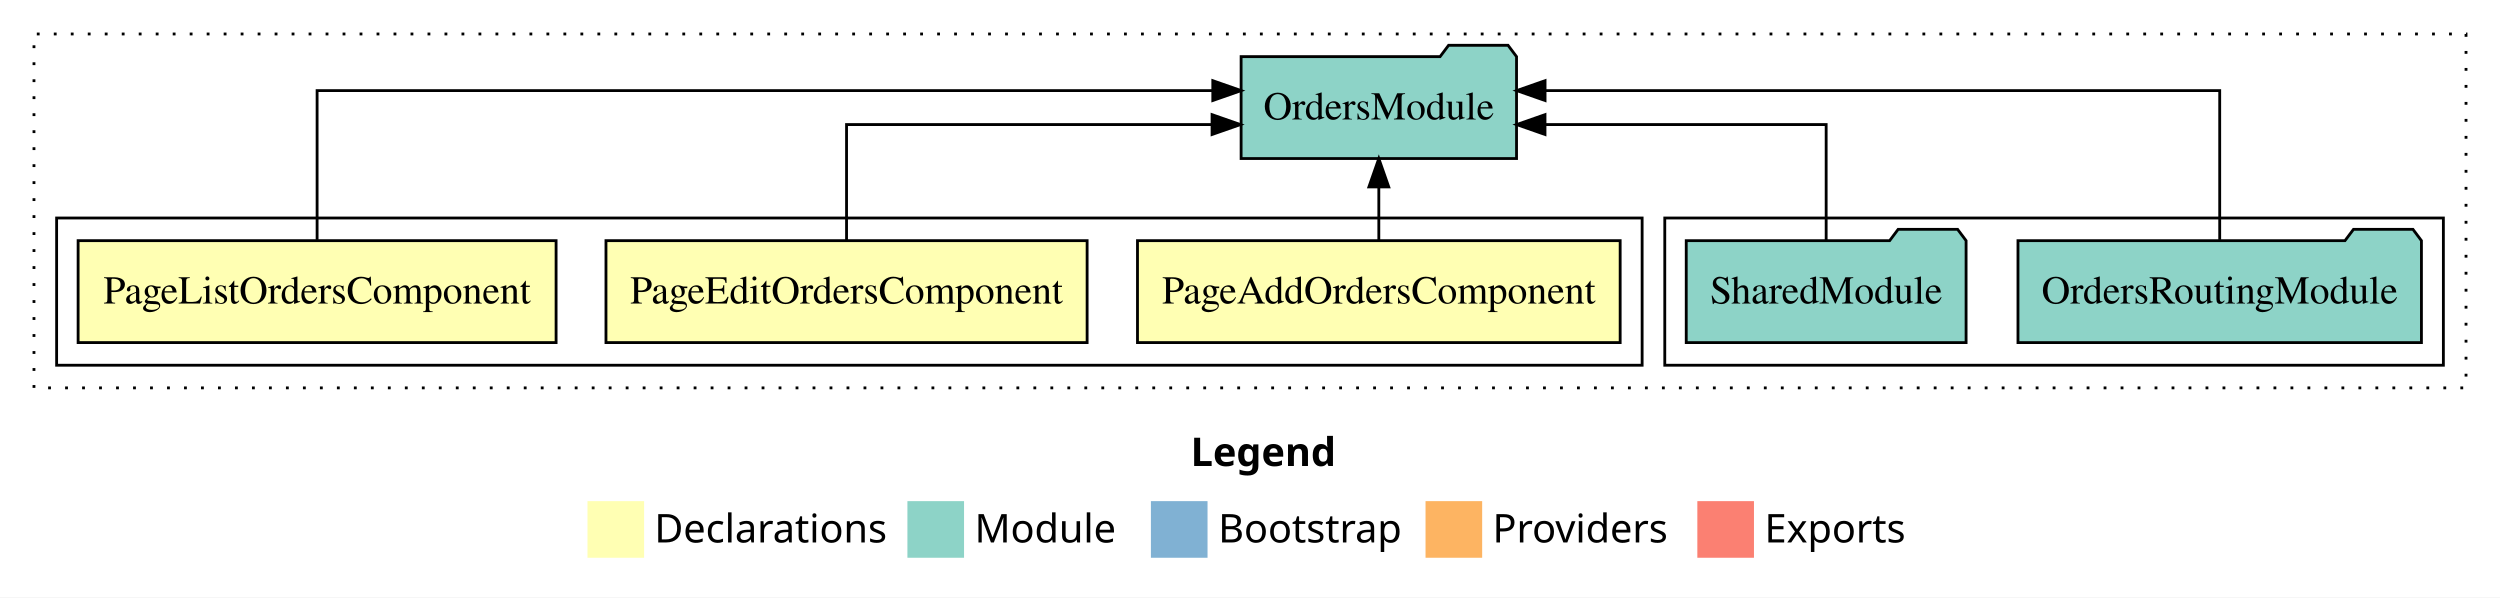
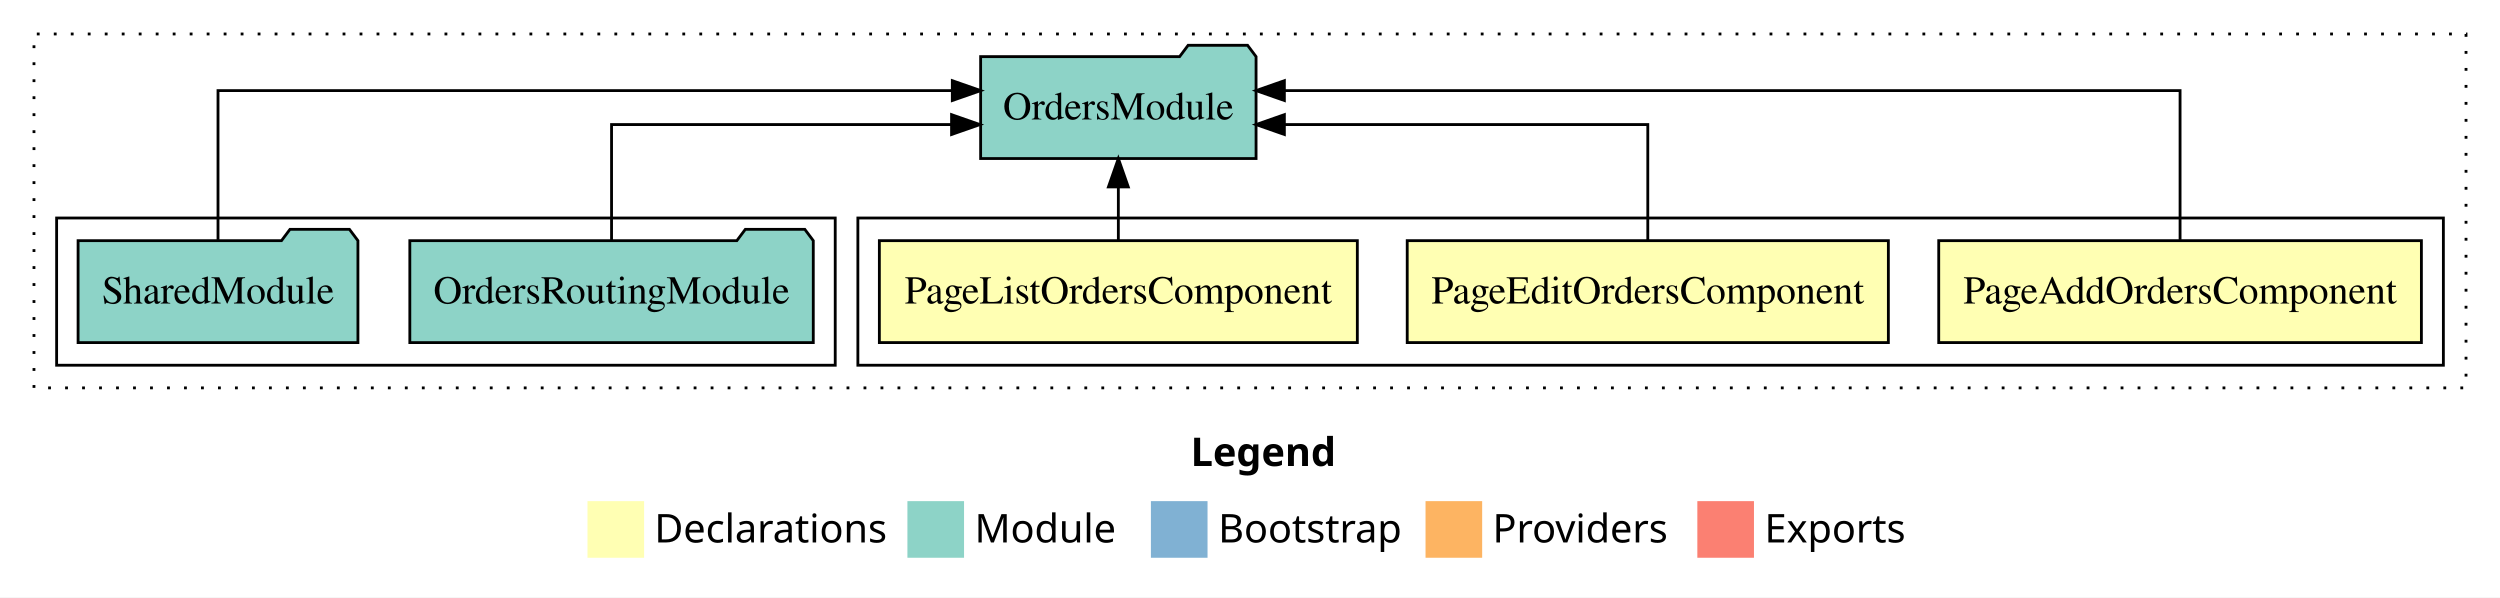
<svg xmlns="http://www.w3.org/2000/svg" width="883pt" height="211pt" viewBox="0.00 0.00 883.00 211.00">
  <g id="graph0" class="graph" transform="scale(1 1) rotate(0) translate(4 207)">
    <polygon fill="white" stroke="transparent" points="-4,4 -4,-207 879,-207 879,4 -4,4" />
    <text text-anchor="start" x="416.51" y="-42.4" font-family="sans-serif" font-weight="bold" font-size="14.00">Legend</text>
    <polygon fill="#ffffb3" stroke="transparent" points="203.5,-10 203.5,-30 223.5,-30 223.5,-10 203.5,-10" />
    <text text-anchor="start" x="227.13" y="-15.4" font-family="sans-serif" font-size="14.00">  Declarations</text>
    <polygon fill="#8dd3c7" stroke="transparent" points="316.5,-10 316.5,-30 336.5,-30 336.5,-10 316.5,-10" />
    <text text-anchor="start" x="340.23" y="-15.4" font-family="sans-serif" font-size="14.00">  Module</text>
    <polygon fill="#80b1d3" stroke="transparent" points="402.5,-10 402.5,-30 422.5,-30 422.5,-10 402.5,-10" />
    <text text-anchor="start" x="426.28" y="-15.4" font-family="sans-serif" font-size="14.00">  Bootstrap</text>
    <polygon fill="#fdb462" stroke="transparent" points="499.5,-10 499.5,-30 519.5,-30 519.5,-10 499.5,-10" />
    <text text-anchor="start" x="523.17" y="-15.4" font-family="sans-serif" font-size="14.00">  Providers</text>
    <polygon fill="#fb8072" stroke="transparent" points="595.5,-10 595.5,-30 615.5,-30 615.5,-10 595.5,-10" />
    <text text-anchor="start" x="619.23" y="-15.4" font-family="sans-serif" font-size="14.00">  Exports</text>
    <g id="clust1" class="cluster">
      <polygon fill="none" stroke="black" stroke-dasharray="1,5" points="8,-70 8,-195 867,-195 867,-70 8,-70" />
    </g>
+     <g id="clust2" class="cluster">
+       <polygon fill="none" stroke="black" points="299,-78 299,-130 859,-130 859,-78 299,-78" />
+     </g>
    <g id="clust6" class="cluster">
-       <polygon fill="none" stroke="black" points="584,-78 584,-130 859,-130 859,-78 584,-78" />
-     </g>
-     <g id="clust2" class="cluster">
-       <polygon fill="none" stroke="black" points="16,-78 16,-130 576,-130 576,-78 16,-78" />
+       <polygon fill="none" stroke="black" points="16,-78 16,-130 291,-130 291,-78 16,-78" />
    </g>
    <g id="node1" class="node">
-       <polygon fill="#ffffb3" stroke="black" points="568.24,-122 397.76,-122 397.76,-86 568.24,-86 568.24,-122" />
-       <text text-anchor="middle" x="483" y="-99.8" font-family="Times,serif" font-size="14.00">PageAddOrdersComponent</text>
+       <polygon fill="#ffffb3" stroke="black" points="851.24,-122 680.76,-122 680.76,-86 851.24,-86 851.24,-122" />
+       <text text-anchor="middle" x="766" y="-99.8" font-family="Times,serif" font-size="14.00">PageAddOrdersComponent</text>
    </g>
    <g id="node4" class="node">
-       <polygon fill="#8dd3c7" stroke="black" points="531.64,-187 528.64,-191 507.64,-191 504.64,-187 434.36,-187 434.36,-151 531.64,-151 531.64,-187" />
-       <text text-anchor="middle" x="483" y="-164.8" font-family="Times,serif" font-size="14.00">OrdersModule</text>
+       <polygon fill="#8dd3c7" stroke="black" points="439.64,-187 436.64,-191 415.64,-191 412.64,-187 342.36,-187 342.36,-151 439.64,-151 439.64,-187" />
+       <text text-anchor="middle" x="391" y="-164.8" font-family="Times,serif" font-size="14.00">OrdersModule</text>
    </g>
    <g id="edge1" class="edge">
-       <path fill="none" stroke="black" d="M483,-122.11C483,-122.11 483,-140.99 483,-140.99" />
-       <polygon fill="black" stroke="black" points="479.5,-140.99 483,-150.99 486.5,-140.99 479.5,-140.99" />
+       <path fill="none" stroke="black" d="M766,-122.28C766,-143.32 766,-175 766,-175 766,-175 449.64,-175 449.64,-175" />
+       <polygon fill="black" stroke="black" points="449.64,-171.5 439.64,-175 449.64,-178.5 449.64,-171.5" />
    </g>
    <g id="node2" class="node">
-       <polygon fill="#ffffb3" stroke="black" points="379.97,-122 210.03,-122 210.03,-86 379.97,-86 379.97,-122" />
-       <text text-anchor="middle" x="295" y="-99.8" font-family="Times,serif" font-size="14.00">PageEditOrdersComponent</text>
+       <polygon fill="#ffffb3" stroke="black" points="662.97,-122 493.03,-122 493.03,-86 662.97,-86 662.97,-122" />
+       <text text-anchor="middle" x="578" y="-99.8" font-family="Times,serif" font-size="14.00">PageEditOrdersComponent</text>
    </g>
    <g id="edge2" class="edge">
-       <path fill="none" stroke="black" d="M295,-122.02C295,-139.37 295,-163 295,-163 295,-163 424.1,-163 424.1,-163" />
-       <polygon fill="black" stroke="black" points="424.1,-166.5 434.1,-163 424.1,-159.5 424.1,-166.5" />
+       <path fill="none" stroke="black" d="M578,-122.02C578,-139.37 578,-163 578,-163 578,-163 449.64,-163 449.64,-163" />
+       <polygon fill="black" stroke="black" points="449.64,-159.5 439.64,-163 449.64,-166.5 449.64,-159.5" />
    </g>
    <g id="node3" class="node">
-       <polygon fill="#ffffb3" stroke="black" points="192.41,-122 23.59,-122 23.59,-86 192.41,-86 192.41,-122" />
-       <text text-anchor="middle" x="108" y="-99.8" font-family="Times,serif" font-size="14.00">PageListOrdersComponent</text>
+       <polygon fill="#ffffb3" stroke="black" points="475.41,-122 306.59,-122 306.59,-86 475.41,-86 475.41,-122" />
+       <text text-anchor="middle" x="391" y="-99.8" font-family="Times,serif" font-size="14.00">PageListOrdersComponent</text>
    </g>
    <g id="edge3" class="edge">
-       <path fill="none" stroke="black" d="M108,-122.28C108,-143.32 108,-175 108,-175 108,-175 424.36,-175 424.36,-175" />
-       <polygon fill="black" stroke="black" points="424.36,-178.5 434.36,-175 424.36,-171.5 424.36,-178.5" />
+       <path fill="none" stroke="black" d="M391,-122.11C391,-122.11 391,-140.99 391,-140.99" />
+       <polygon fill="black" stroke="black" points="387.5,-140.99 391,-150.99 394.5,-140.99 387.5,-140.99" />
    </g>
    <g id="node5" class="node">
-       <polygon fill="#8dd3c7" stroke="black" points="851.25,-122 848.25,-126 827.25,-126 824.25,-122 708.75,-122 708.75,-86 851.25,-86 851.25,-122" />
-       <text text-anchor="middle" x="780" y="-99.8" font-family="Times,serif" font-size="14.00">OrdersRoutingModule</text>
+       <polygon fill="#8dd3c7" stroke="black" points="283.25,-122 280.25,-126 259.25,-126 256.25,-122 140.75,-122 140.75,-86 283.25,-86 283.25,-122" />
+       <text text-anchor="middle" x="212" y="-99.8" font-family="Times,serif" font-size="14.00">OrdersRoutingModule</text>
    </g>
    <g id="edge4" class="edge">
-       <path fill="none" stroke="black" d="M780,-122.28C780,-143.32 780,-175 780,-175 780,-175 541.71,-175 541.71,-175" />
-       <polygon fill="black" stroke="black" points="541.71,-171.5 531.71,-175 541.71,-178.5 541.71,-171.5" />
+       <path fill="none" stroke="black" d="M212,-122.02C212,-139.37 212,-163 212,-163 212,-163 332.09,-163 332.09,-163" />
+       <polygon fill="black" stroke="black" points="332.09,-166.5 342.09,-163 332.09,-159.5 332.09,-166.5" />
    </g>
    <g id="node6" class="node">
-       <polygon fill="#8dd3c7" stroke="black" points="690.42,-122 687.42,-126 666.42,-126 663.42,-122 591.58,-122 591.58,-86 690.42,-86 690.42,-122" />
-       <text text-anchor="middle" x="641" y="-99.8" font-family="Times,serif" font-size="14.00">SharedModule</text>
+       <polygon fill="#8dd3c7" stroke="black" points="122.42,-122 119.42,-126 98.42,-126 95.42,-122 23.58,-122 23.58,-86 122.42,-86 122.42,-122" />
+       <text text-anchor="middle" x="73" y="-99.8" font-family="Times,serif" font-size="14.00">SharedModule</text>
    </g>
    <g id="edge5" class="edge">
-       <path fill="none" stroke="black" d="M641,-122.02C641,-139.37 641,-163 641,-163 641,-163 541.69,-163 541.69,-163" />
-       <polygon fill="black" stroke="black" points="541.69,-159.5 531.69,-163 541.69,-166.5 541.69,-159.5" />
+       <path fill="none" stroke="black" d="M73,-122.28C73,-143.32 73,-175 73,-175 73,-175 332.36,-175 332.36,-175" />
+       <polygon fill="black" stroke="black" points="332.36,-178.5 342.36,-175 332.36,-171.5 332.36,-178.5" />
    </g>
  </g>
</svg>
